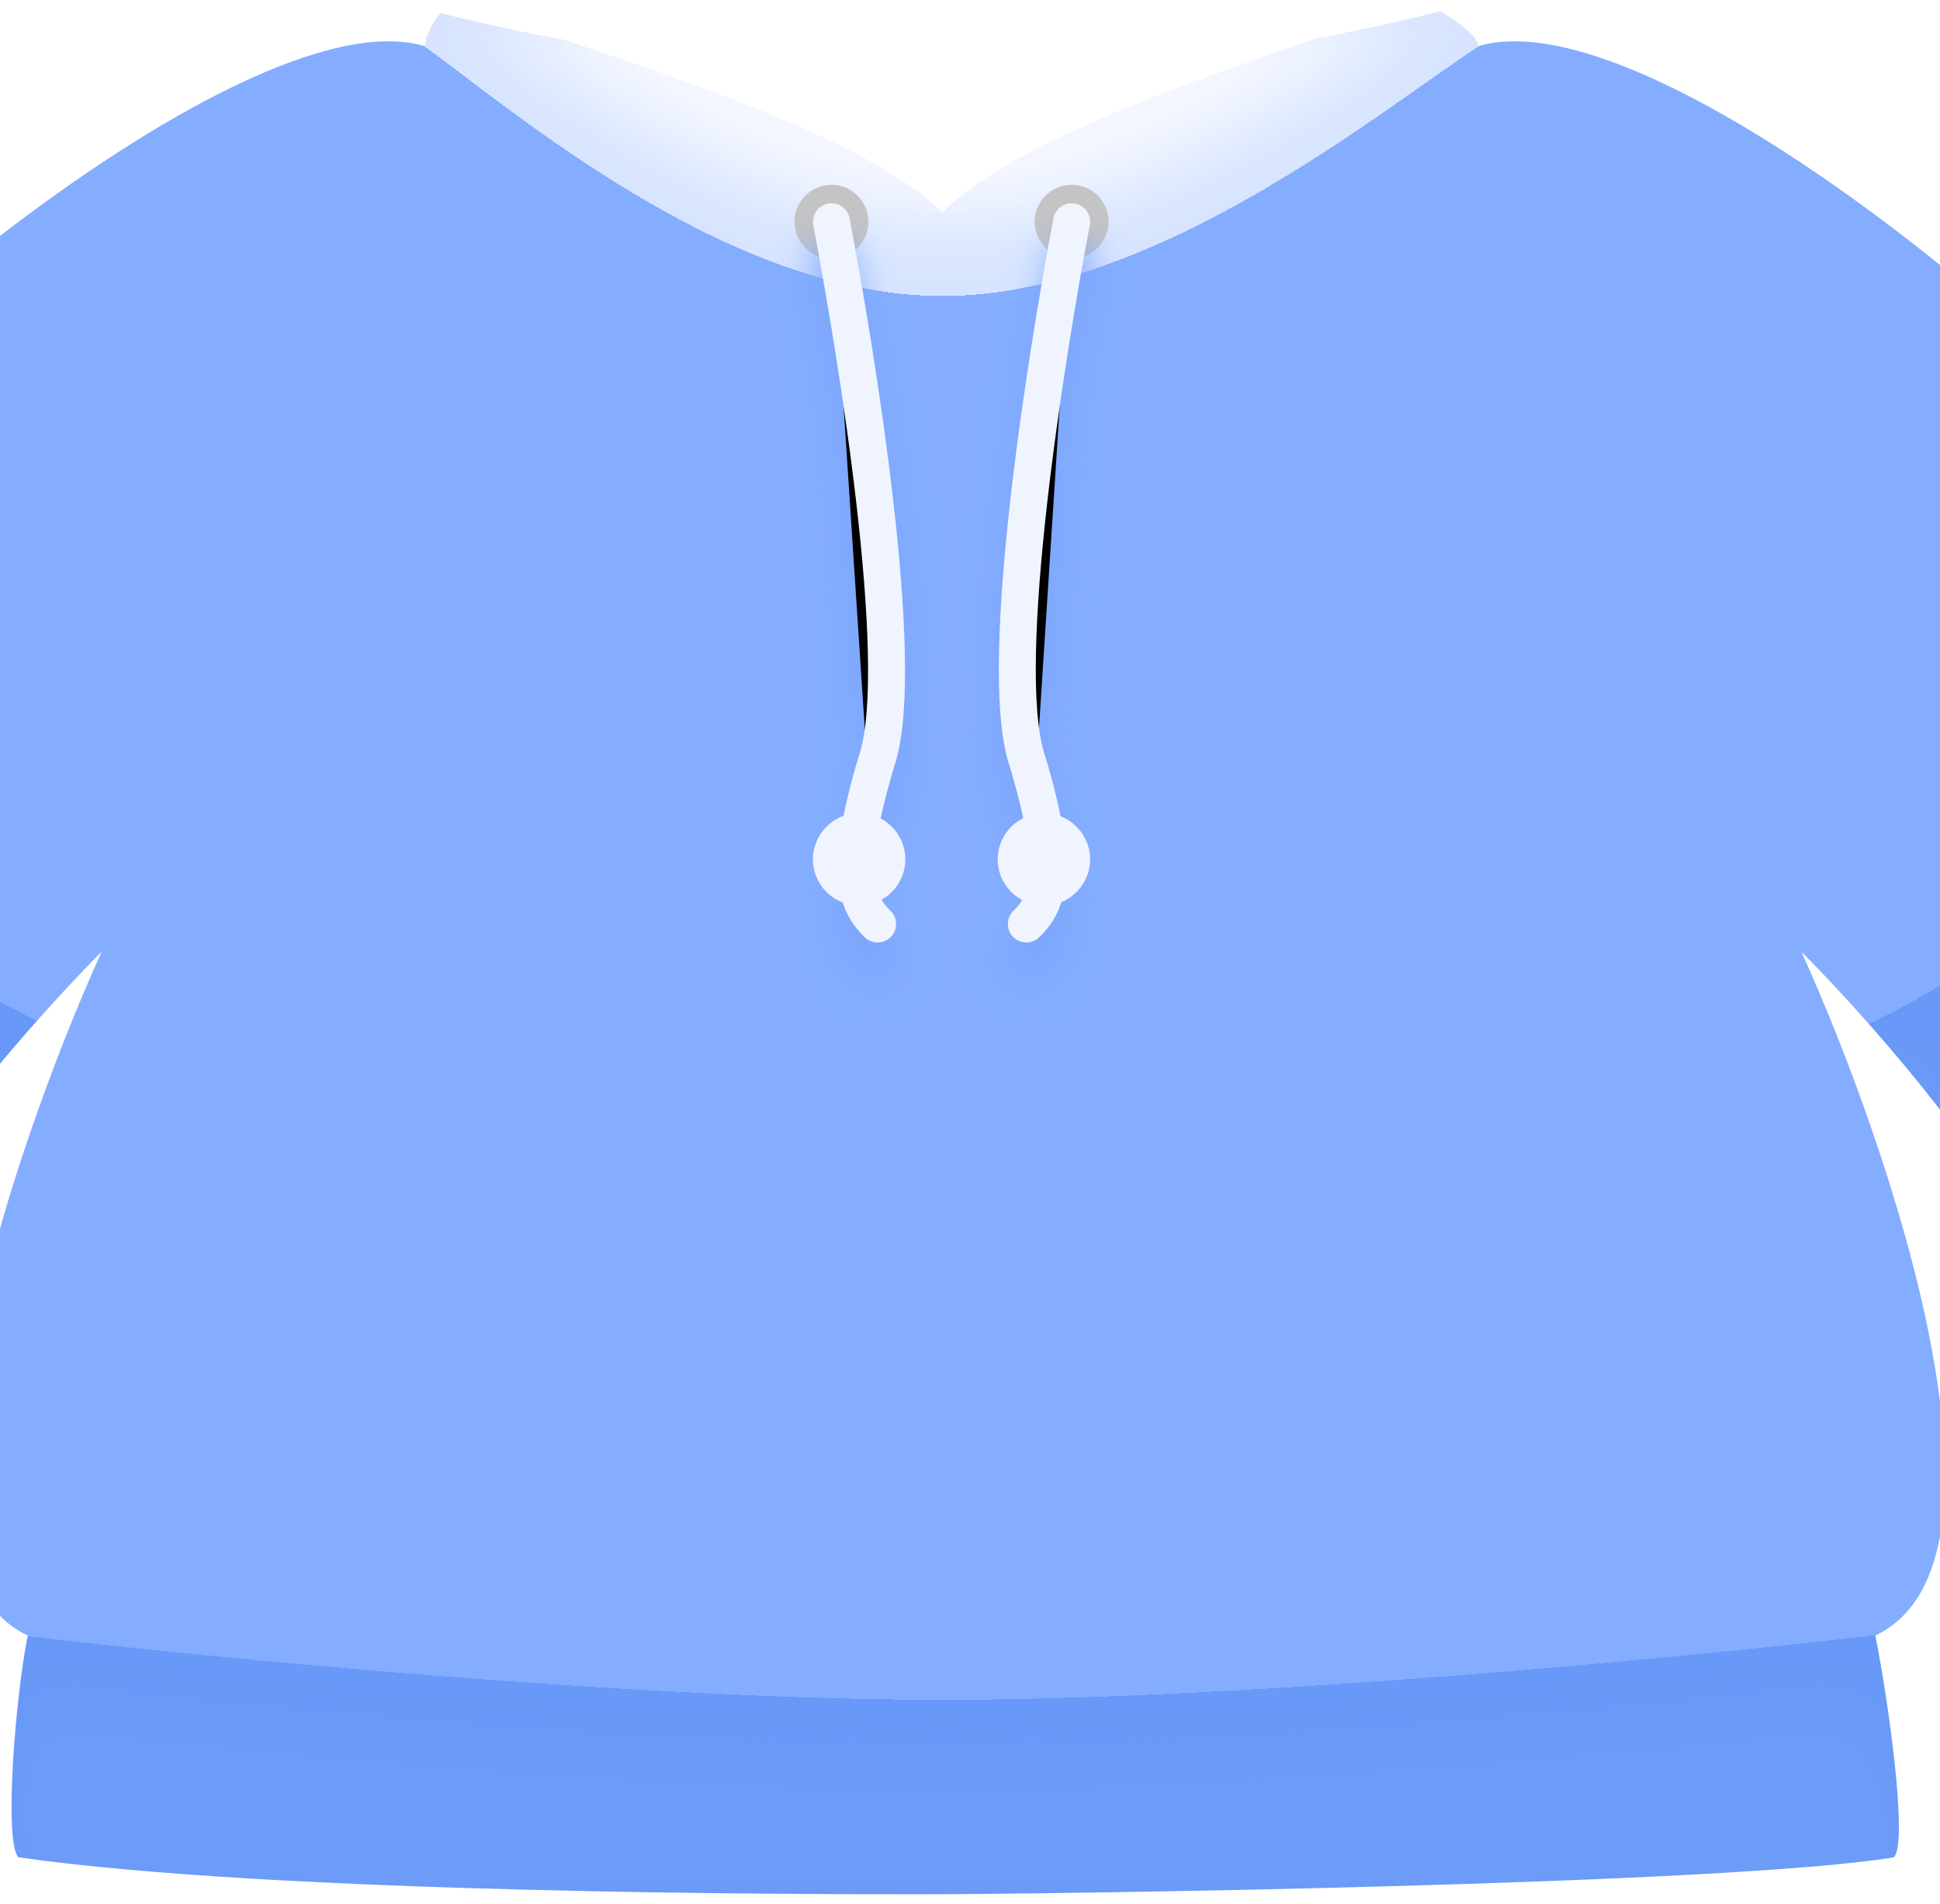
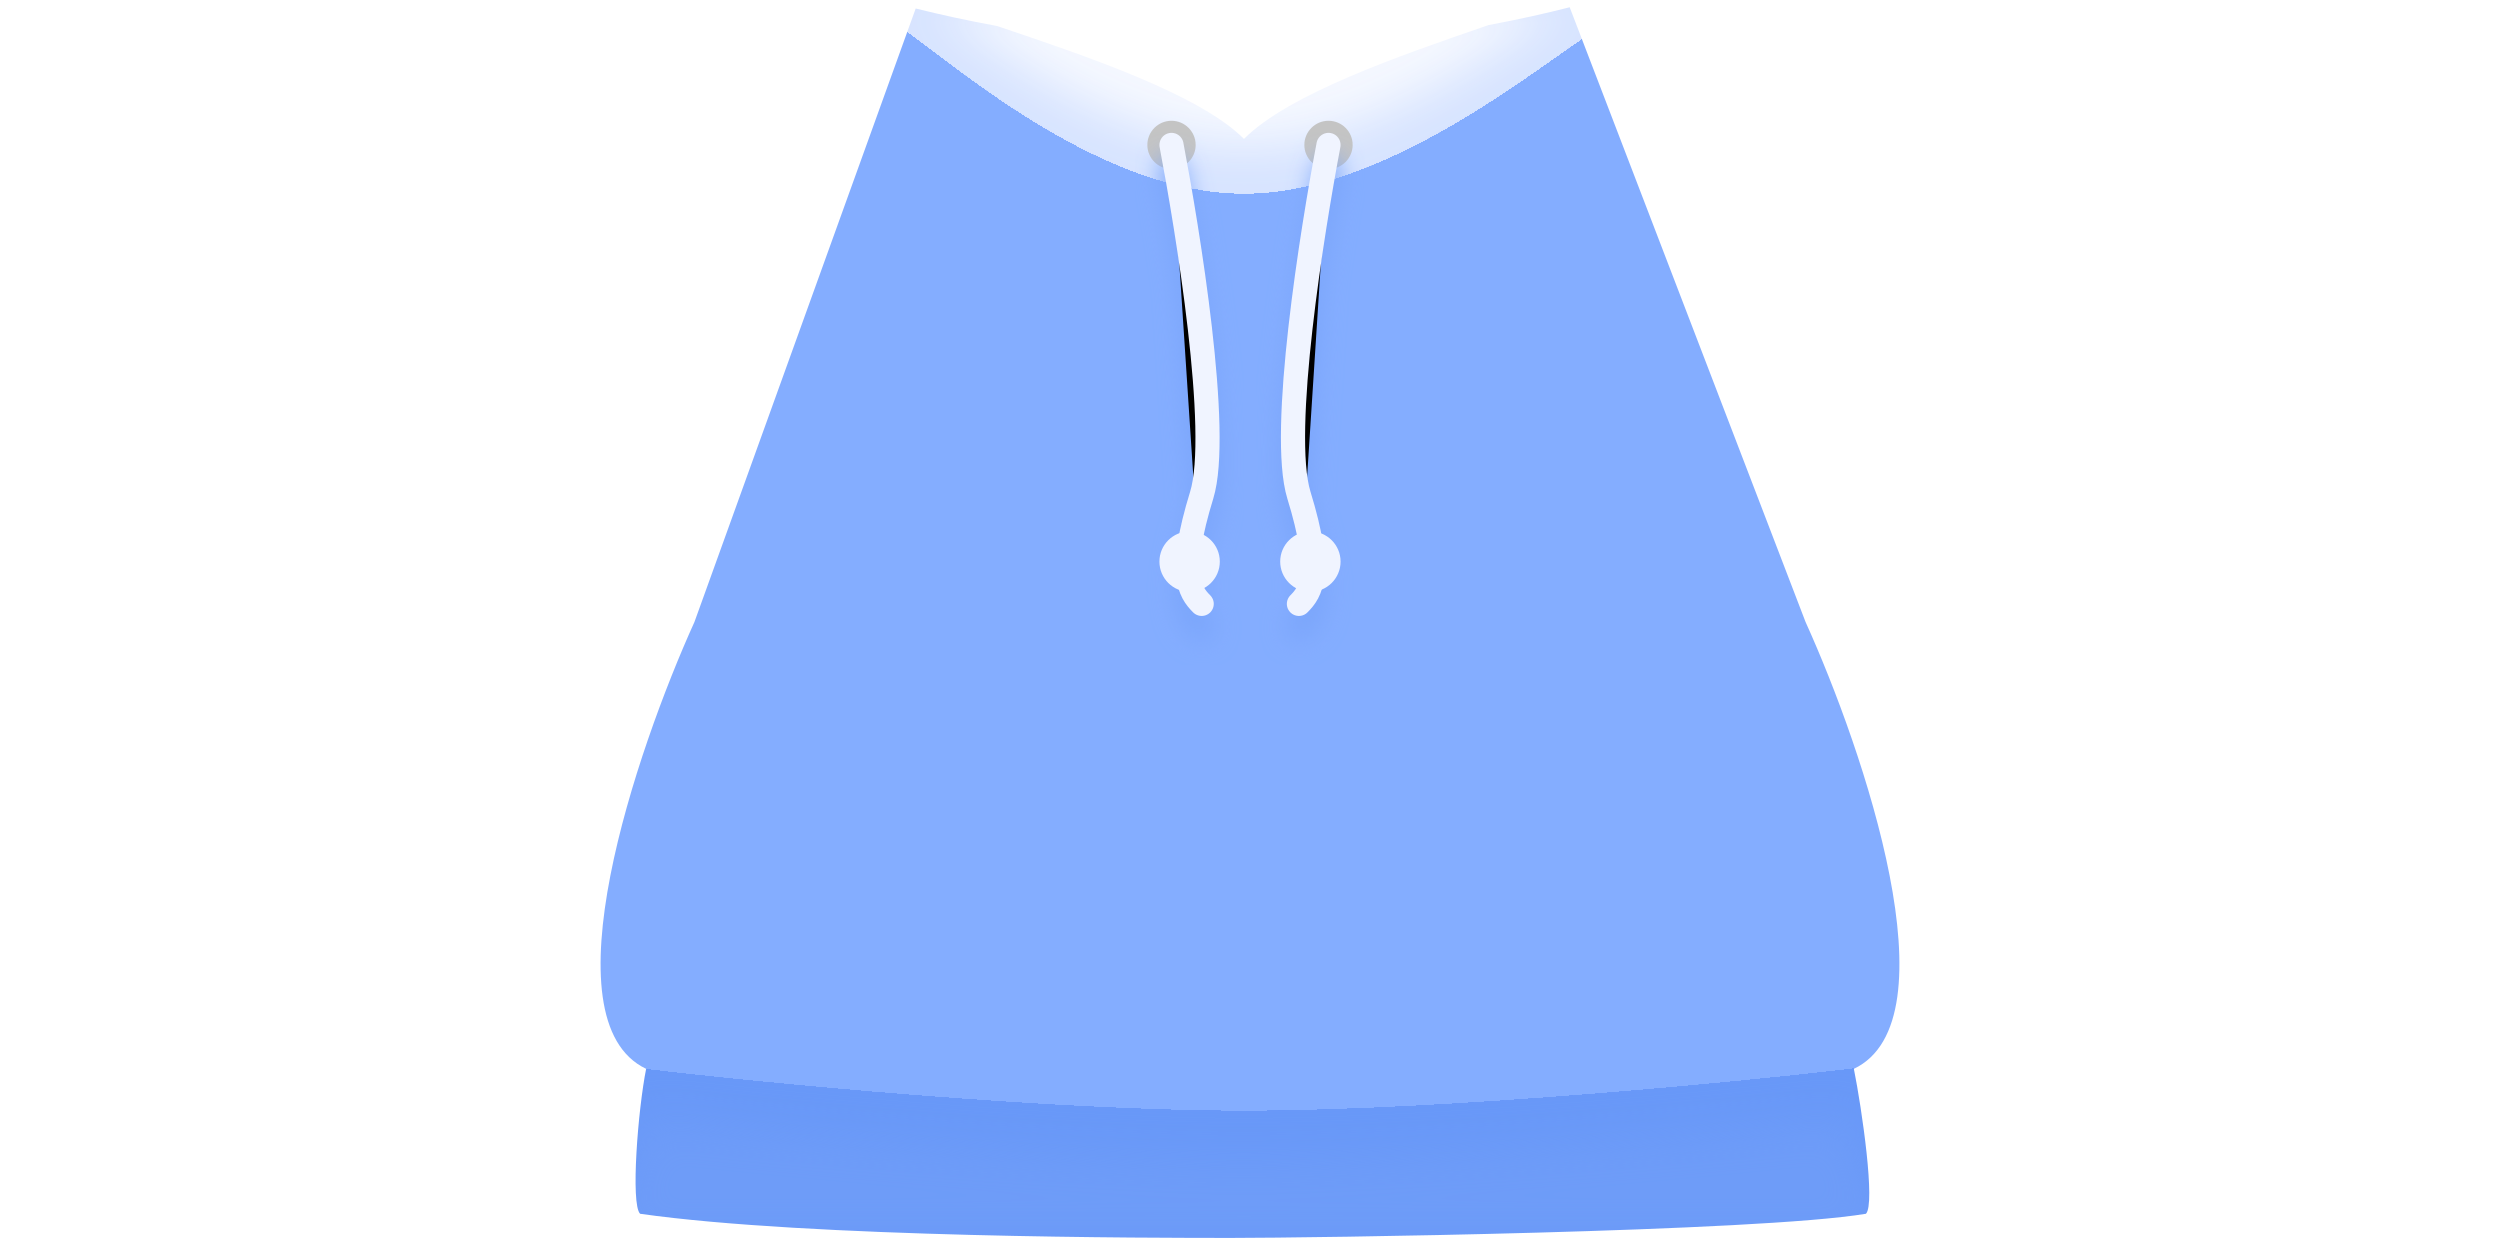
- <svg xmlns="http://www.w3.org/2000/svg" viewBox="1245.0 987.0 105 103.0" width="100%" height="100%">
+ <svg xmlns="http://www.w3.org/2000/svg" viewBox="1193.0 987.0 207.0 103.0" width="100%" height="100%">
  <defs>
    <filter id="filter460_i_495_57" x="1216" y="1021" width="31.5" height="30.5" filterUnits="userSpaceOnUse" color-interpolation-filters="sRGB">
      <feFlood flood-opacity="0" result="BackgroundImageFix" />
      <feBlend mode="normal" in="SourceGraphic" in2="BackgroundImageFix" result="shape" />
      <feColorMatrix in="SourceAlpha" type="matrix" values="0 0 0 0 0 0 0 0 0 0 0 0 0 0 0 0 0 0 127 0" result="hardAlpha" />
      <feOffset dy="4" />
      <feGaussianBlur stdDeviation="2" />
      <feComposite in2="hardAlpha" operator="arithmetic" k2="-1" k3="1" />
      <feColorMatrix type="matrix" values="0 0 0 0 0.409 0 0 0 0 0.596 0 0 0 0 0.971 0 0 0 1 0" />
      <feBlend mode="normal" in2="shape" result="effect1_innerShadow_495_57" />
    </filter>
    <filter id="filter461_i_495_57" x="1346" y="1021" width="31.5" height="30.5" filterUnits="userSpaceOnUse" color-interpolation-filters="sRGB">
      <feFlood flood-opacity="0" result="BackgroundImageFix" />
      <feBlend mode="normal" in="SourceGraphic" in2="BackgroundImageFix" result="shape" />
      <feColorMatrix in="SourceAlpha" type="matrix" values="0 0 0 0 0 0 0 0 0 0 0 0 0 0 0 0 0 0 127 0" result="hardAlpha" />
      <feOffset dy="4" />
      <feGaussianBlur stdDeviation="2" />
      <feComposite in2="hardAlpha" operator="arithmetic" k2="-1" k3="1" />
      <feColorMatrix type="matrix" values="0 0 0 0 0.409 0 0 0 0 0.596 0 0 0 0 0.971 0 0 0 1 0" />
      <feBlend mode="normal" in2="shape" result="effect1_innerShadow_495_57" />
    </filter>
    <filter id="filter462_i_495_57" x="1268" y="983" width="58" height="20" filterUnits="userSpaceOnUse" color-interpolation-filters="sRGB">
      <feFlood flood-opacity="0" result="BackgroundImageFix" />
      <feBlend mode="normal" in="SourceGraphic" in2="BackgroundImageFix" result="shape" />
      <feColorMatrix in="SourceAlpha" type="matrix" values="0 0 0 0 0 0 0 0 0 0 0 0 0 0 0 0 0 0 127 0" result="hardAlpha" />
      <feOffset dy="-4" />
      <feGaussianBlur stdDeviation="2" />
      <feComposite in2="hardAlpha" operator="arithmetic" k2="-1" k3="1" />
      <feColorMatrix type="matrix" values="0 0 0 0 0.842 0 0 0 0 0.892 0 0 0 0 1 0 0 0 1 0" />
      <feBlend mode="normal" in2="shape" result="effect1_innerShadow_495_57" />
    </filter>
    <filter id="filter463_i_495_57" x="1242.5" y="1075.5" width="107.5" height="18.5" filterUnits="userSpaceOnUse" color-interpolation-filters="sRGB">
      <feFlood flood-opacity="0" result="BackgroundImageFix" />
      <feBlend mode="normal" in="SourceGraphic" in2="BackgroundImageFix" result="shape" />
      <feColorMatrix in="SourceAlpha" type="matrix" values="0 0 0 0 0 0 0 0 0 0 0 0 0 0 0 0 0 0 127 0" result="hardAlpha" />
      <feOffset dy="4" />
      <feGaussianBlur stdDeviation="2" />
      <feComposite in2="hardAlpha" operator="arithmetic" k2="-1" k3="1" />
      <feColorMatrix type="matrix" values="0 0 0 0 0.409 0 0 0 0 0.596 0 0 0 0 0.971 0 0 0 1 0" />
      <feBlend mode="normal" in2="shape" result="effect1_innerShadow_495_57" />
    </filter>
    <filter id="filter464_i_495_57" x="1375" y="1054.5" width="27" height="30" filterUnits="userSpaceOnUse" color-interpolation-filters="sRGB">
      <feFlood flood-opacity="0" result="BackgroundImageFix" />
      <feBlend mode="normal" in="SourceGraphic" in2="BackgroundImageFix" result="shape" />
      <feColorMatrix in="SourceAlpha" type="matrix" values="0 0 0 0 0 0 0 0 0 0 0 0 0 0 0 0 0 0 127 0" result="hardAlpha" />
      <feOffset dy="4" />
      <feGaussianBlur stdDeviation="2" />
      <feComposite in2="hardAlpha" operator="arithmetic" k2="-1" k3="1" />
      <feColorMatrix type="matrix" values="0 0 0 0 0.942 0 0 0 0 0.961 0 0 0 0 1 0 0 0 1 0" />
      <feBlend mode="normal" in2="shape" result="effect1_innerShadow_495_57" />
    </filter>
    <filter id="filter465_i_495_57" x="1191" y="1054.5" width="27" height="30" filterUnits="userSpaceOnUse" color-interpolation-filters="sRGB">
      <feFlood flood-opacity="0" result="BackgroundImageFix" />
      <feBlend mode="normal" in="SourceGraphic" in2="BackgroundImageFix" result="shape" />
      <feColorMatrix in="SourceAlpha" type="matrix" values="0 0 0 0 0 0 0 0 0 0 0 0 0 0 0 0 0 0 127 0" result="hardAlpha" />
      <feOffset dy="4" />
      <feGaussianBlur stdDeviation="2" />
      <feComposite in2="hardAlpha" operator="arithmetic" k2="-1" k3="1" />
      <feColorMatrix type="matrix" values="0 0 0 0 0.942 0 0 0 0 0.961 0 0 0 0 1 0 0 0 1 0" />
      <feBlend mode="normal" in2="shape" result="effect1_innerShadow_495_57" />
    </filter>
    <filter id="filter466_d_495_57" x="1287" y="998" width="8.984" height="44" filterUnits="userSpaceOnUse" color-interpolation-filters="sRGB">
      <feFlood flood-opacity="0" result="BackgroundImageFix" />
      <feColorMatrix in="SourceAlpha" type="matrix" values="0 0 0 0 0 0 0 0 0 0 0 0 0 0 0 0 0 0 127 0" result="hardAlpha" />
      <feOffset dy="2" />
      <feGaussianBlur stdDeviation="1" />
      <feColorMatrix type="matrix" values="0 0 0 0 0.479 0 0 0 0 0.647 0 0 0 0 0.983 0 0 0 1 0" />
      <feBlend mode="normal" in2="BackgroundImageFix" result="effect1_dropShadow_495_57" />
      <feBlend mode="normal" in="SourceGraphic" in2="effect1_dropShadow_495_57" result="shape" />
    </filter>
    <filter id="filter467_d_495_57" x="1297.06" y="998" width="8.94" height="44" filterUnits="userSpaceOnUse" color-interpolation-filters="sRGB">
      <feFlood flood-opacity="0" result="BackgroundImageFix" />
      <feColorMatrix in="SourceAlpha" type="matrix" values="0 0 0 0 0 0 0 0 0 0 0 0 0 0 0 0 0 0 127 0" result="hardAlpha" />
      <feOffset dy="2" />
      <feGaussianBlur stdDeviation="1" />
      <feColorMatrix type="matrix" values="0 0 0 0 0.479 0 0 0 0 0.647 0 0 0 0 0.983 0 0 0 1 0" />
      <feBlend mode="normal" in2="BackgroundImageFix" result="effect1_dropShadow_495_57" />
      <feBlend mode="normal" in="SourceGraphic" in2="effect1_dropShadow_495_57" result="shape" />
    </filter>
-     <clipPath id="clip_top_long_sleeve_07_torso">
-       <rect x="1245.0" y="987.0" width="105" height="103.0" />
-     </clipPath>
  </defs>
-   <g clip-path="url(#clip_top_long_sleeve_07_torso)">
-     <mask id="mask77_495_57" style="mask-type:alpha" maskUnits="userSpaceOnUse" x="1193" y="987" width="207" height="103">
-       <path fill-rule="evenodd" clip-rule="evenodd" d="M1268.82 987.703C1268.4 988.258 1268 988.993 1268 989.5C1258 986.5 1230.6 1009.7 1223 1022.5C1219.03 1029.19 1214.01 1033.6 1209.62 1037.46C1203.51 1042.84 1198.63 1047.14 1199.5 1055C1197.17 1056.83 1192.7 1061 1193.5 1063C1196.83 1066.83 1204.5 1074.7 1208.5 1075.5C1212.5 1075.5 1215.83 1070.83 1217 1068.5C1221.5 1070 1236.2 1058.2 1239 1053C1241.8 1047.8 1247.83 1041.17 1250.5 1038.5C1245.67 1049.17 1238.1 1071.5 1246.5 1075.5C1245.83 1078.83 1245.2 1086.7 1246 1087.5C1260 1089.5 1288.6 1089.5 1295 1089.5C1301.4 1089.5 1338.5 1089 1347.5 1087.5C1348.3 1086.7 1347.17 1078.83 1346.5 1075.5C1354.9 1071.5 1347.33 1049.17 1342.5 1038.5C1345.17 1041.17 1351.2 1047.8 1354 1053C1356.8 1058.2 1371.5 1070 1376 1068.5C1377.17 1070.83 1380.5 1075.5 1384.5 1075.5C1388.5 1074.7 1396.17 1066.83 1399.5 1063C1400.3 1061 1395.83 1056.83 1393.5 1055C1394.37 1047.14 1389.49 1042.84 1383.38 1037.46C1378.99 1033.6 1373.97 1029.19 1370 1022.5C1362.4 1009.7 1335 986.5 1325 989.5C1325 988.961 1323.87 988.165 1322.97 987.601C1320.97 988.112 1318.71 988.619 1316.24 989.079C1316.15 989.111 1316.05 989.144 1315.96 989.177C1308.96 991.587 1299.73 994.765 1296 998.5C1292.31 994.811 1283 991.666 1275.89 989.266C1275.78 989.229 1275.67 989.191 1275.56 989.154C1273.1 988.705 1270.84 988.208 1268.82 987.703Z" fill="black" />
-     </mask>
-     <g mask="url(#mask77_495_57)">
-       <path d="M1402 978H1189V1141H1402V978Z" fill="#F7F9FF" />
-       <path d="M1245 1047.5C1233.8 1045.5 1221 1032.33 1216 1026C1226.67 1010.33 1251.6 980 1266 984L1296.5 995L1327.5 984C1341.9 980 1366.83 1010.33 1377.5 1026C1372.5 1032.33 1359.7 1045.5 1348.5 1047.5L1355.5 1074.5L1346.5 1097H1247L1238 1074.5L1245 1047.5Z" fill="#84ADFF" />
-       <g filter="url(#filter460_i_495_57)">
-         <path d="M1216 1026L1221.5 1021C1225.83 1026.17 1237.1 1037.7 1247.5 1042.5L1245 1047.5C1233.8 1045.5 1221 1032.33 1216 1026Z" fill="#709DF8" />
-       </g>
-       <g filter="url(#filter461_i_495_57)">
-         <path d="M1377.5 1026L1372 1021C1367.67 1026.17 1356.4 1037.7 1346 1042.5L1348.5 1047.5C1359.7 1045.5 1372.5 1032.33 1377.5 1026Z" fill="#709DF8" />
-       </g>
-       <g filter="url(#filter462_i_495_57)">
-         <path d="M1296 1003C1284.4 1003 1272.67 992.848 1268 989.5V988.182L1269 987H1323L1326 988.182L1325 989.5C1319.83 992.848 1307.6 1003 1296 1003Z" fill="#F5F8FF" />
-       </g>
-       <g filter="url(#filter463_i_495_57)">
-         <path d="M1296 1079C1279.6 1079 1255.83 1076.67 1246 1075.5L1242.5 1090H1350L1346.5 1075.5C1336.67 1076.67 1312.4 1079 1296 1079Z" fill="#6E9CF8" />
-       </g>
-       <path d="M1290 1001C1291.1 1001 1292 1000.1 1292 999C1292 997.895 1291.1 997 1290 997C1288.9 997 1288 997.895 1288 999C1288 1000.1 1288.9 1001 1290 1001Z" fill="#C4C4C4" />
-       <g style="mix-blend-mode:multiply" filter="url(#filter464_i_495_57)">
-         <path d="M1402 1063L1394 1054.5C1389.33 1058.67 1378.2 1067.8 1375 1069L1382 1080.5L1402 1063Z" fill="#E9F0FF" />
-       </g>
-       <g style="mix-blend-mode:multiply" filter="url(#filter465_i_495_57)">
-         <path d="M1191 1063L1199 1054.5C1203.67 1058.67 1214.8 1067.8 1218 1069L1211 1080.5L1191 1063Z" fill="#E9F0FF" />
-       </g>
-       <path d="M1303 1001C1304.1 1001 1305 1000.1 1305 999C1305 997.895 1304.1 997 1303 997C1301.9 997 1301 997.895 1301 999C1301 1000.1 1301.9 1001 1303 1001Z" fill="#C4C4C4" />
-       <g filter="url(#filter466_d_495_57)">
-         <path d="M1290 999C1291.33 1006 1294.1 1022.8 1292.5 1028C1290.5 1034.5 1291.5 1036 1292.5 1037" stroke="#F0F4FF" stroke-width="2" stroke-linecap="round" stroke-linejoin="round" />
-       </g>
-       <g filter="url(#filter467_d_495_57)">
-         <path d="M1303 999C1301.67 1006 1298.95 1022.8 1300.55 1028C1302.55 1034.5 1301.55 1036 1300.55 1037" stroke="#F0F4FF" stroke-width="2" stroke-linecap="round" stroke-linejoin="round" />
-       </g>
-       <path d="M1301.5 1036C1302.88 1036 1304 1034.88 1304 1033.5C1304 1032.12 1302.88 1031 1301.5 1031C1300.12 1031 1299 1032.12 1299 1033.5C1299 1034.88 1300.12 1036 1301.5 1036Z" fill="#F0F4FF" />
-       <path d="M1291.5 1036C1292.88 1036 1294 1034.88 1294 1033.5C1294 1032.12 1292.88 1031 1291.5 1031C1290.12 1031 1289 1032.12 1289 1033.5C1289 1034.88 1290.12 1036 1291.5 1036Z" fill="#F0F4FF" />
+   <mask id="mask77_495_57" style="mask-type:alpha" maskUnits="userSpaceOnUse" x="1193" y="987" width="207" height="103">
+     <path fill-rule="evenodd" clip-rule="evenodd" d="M1268.82 987.703L1250.5 1038.5C1245.67 1049.17 1238.1 1071.5 1246.5 1075.5C1245.83 1078.83 1245.2 1086.7 1246 1087.5C1260 1089.5 1288.6 1089.5 1295 1089.5C1301.4 1089.5 1338.5 1089 1347.5 1087.5C1348.3 1086.7 1347.17 1078.83 1346.5 1075.5C1354.9 1071.5 1347.33 1049.17 1342.5 1038.5L1322.97 987.601C1320.97 988.112 1318.71 988.619 1316.24 989.079C1316.15 989.111 1316.05 989.144 1315.96 989.177C1308.96 991.587 1299.73 994.765 1296 998.5C1292.31 994.811 1283 991.666 1275.89 989.266C1275.78 989.229 1275.67 989.191 1275.56 989.154C1273.1 988.705 1270.84 988.208 1268.82 987.703Z" fill="black" />
+   </mask>
+   <g mask="url(#mask77_495_57)">
+     <path d="M1402 978H1189V1141H1402V978Z" fill="#F7F9FF" />
+     <path d="M1245 1047.5C1233.8 1045.5 1221 1032.33 1216 1026C1226.67 1010.33 1251.6 980 1266 984L1296.5 995L1327.5 984C1341.9 980 1366.83 1010.33 1377.5 1026C1372.5 1032.33 1359.7 1045.5 1348.5 1047.5L1355.5 1074.5L1346.5 1097H1247L1238 1074.5L1245 1047.5Z" fill="#84ADFF" />
+     <g filter="url(#filter460_i_495_57)">
+       <path d="M1216 1026L1221.5 1021C1225.83 1026.17 1237.1 1037.7 1247.5 1042.5L1245 1047.5C1233.8 1045.5 1221 1032.33 1216 1026Z" fill="#709DF8" />
    </g>
+     <g filter="url(#filter461_i_495_57)">
+       <path d="M1377.5 1026L1372 1021C1367.67 1026.17 1356.4 1037.7 1346 1042.5L1348.5 1047.5C1359.7 1045.5 1372.5 1032.33 1377.5 1026Z" fill="#709DF8" />
+     </g>
+     <g filter="url(#filter462_i_495_57)">
+       <path d="M1296 1003C1284.4 1003 1272.67 992.848 1268 989.5V988.182L1269 987H1323L1326 988.182L1325 989.5C1319.83 992.848 1307.6 1003 1296 1003Z" fill="#F5F8FF" />
+     </g>
+     <g filter="url(#filter463_i_495_57)">
+       <path d="M1296 1079C1279.6 1079 1255.83 1076.67 1246 1075.5L1242.5 1090H1350L1346.5 1075.5C1336.67 1076.67 1312.4 1079 1296 1079Z" fill="#6E9CF8" />
+     </g>
+     <path d="M1290 1001C1291.1 1001 1292 1000.1 1292 999C1292 997.895 1291.1 997 1290 997C1288.9 997 1288 997.895 1288 999C1288 1000.1 1288.9 1001 1290 1001Z" fill="#C4C4C4" />
+     <g style="mix-blend-mode:multiply" filter="url(#filter464_i_495_57)">
+       <path d="M1402 1063L1394 1054.5C1389.33 1058.67 1378.2 1067.8 1375 1069L1382 1080.5L1402 1063Z" fill="#E9F0FF" />
+     </g>
+     <g style="mix-blend-mode:multiply" filter="url(#filter465_i_495_57)">
+       <path d="M1191 1063L1199 1054.5C1203.67 1058.67 1214.8 1067.8 1218 1069L1211 1080.5L1191 1063Z" fill="#E9F0FF" />
+     </g>
+     <path d="M1303 1001C1304.1 1001 1305 1000.1 1305 999C1305 997.895 1304.1 997 1303 997C1301.9 997 1301 997.895 1301 999C1301 1000.1 1301.9 1001 1303 1001Z" fill="#C4C4C4" />
+     <g filter="url(#filter466_d_495_57)">
+       <path d="M1290 999C1291.33 1006 1294.1 1022.8 1292.5 1028C1290.5 1034.5 1291.5 1036 1292.5 1037" stroke="#F0F4FF" stroke-width="2" stroke-linecap="round" stroke-linejoin="round" />
+     </g>
+     <g filter="url(#filter467_d_495_57)">
+       <path d="M1303 999C1301.67 1006 1298.95 1022.8 1300.55 1028C1302.55 1034.5 1301.55 1036 1300.55 1037" stroke="#F0F4FF" stroke-width="2" stroke-linecap="round" stroke-linejoin="round" />
+     </g>
+     <path d="M1301.5 1036C1302.88 1036 1304 1034.88 1304 1033.5C1304 1032.12 1302.88 1031 1301.5 1031C1300.12 1031 1299 1032.12 1299 1033.5C1299 1034.88 1300.12 1036 1301.5 1036Z" fill="#F0F4FF" />
+     <path d="M1291.5 1036C1292.88 1036 1294 1034.88 1294 1033.5C1294 1032.12 1292.88 1031 1291.5 1031C1290.12 1031 1289 1032.12 1289 1033.5C1289 1034.88 1290.12 1036 1291.5 1036Z" fill="#F0F4FF" />
  </g>
</svg>
